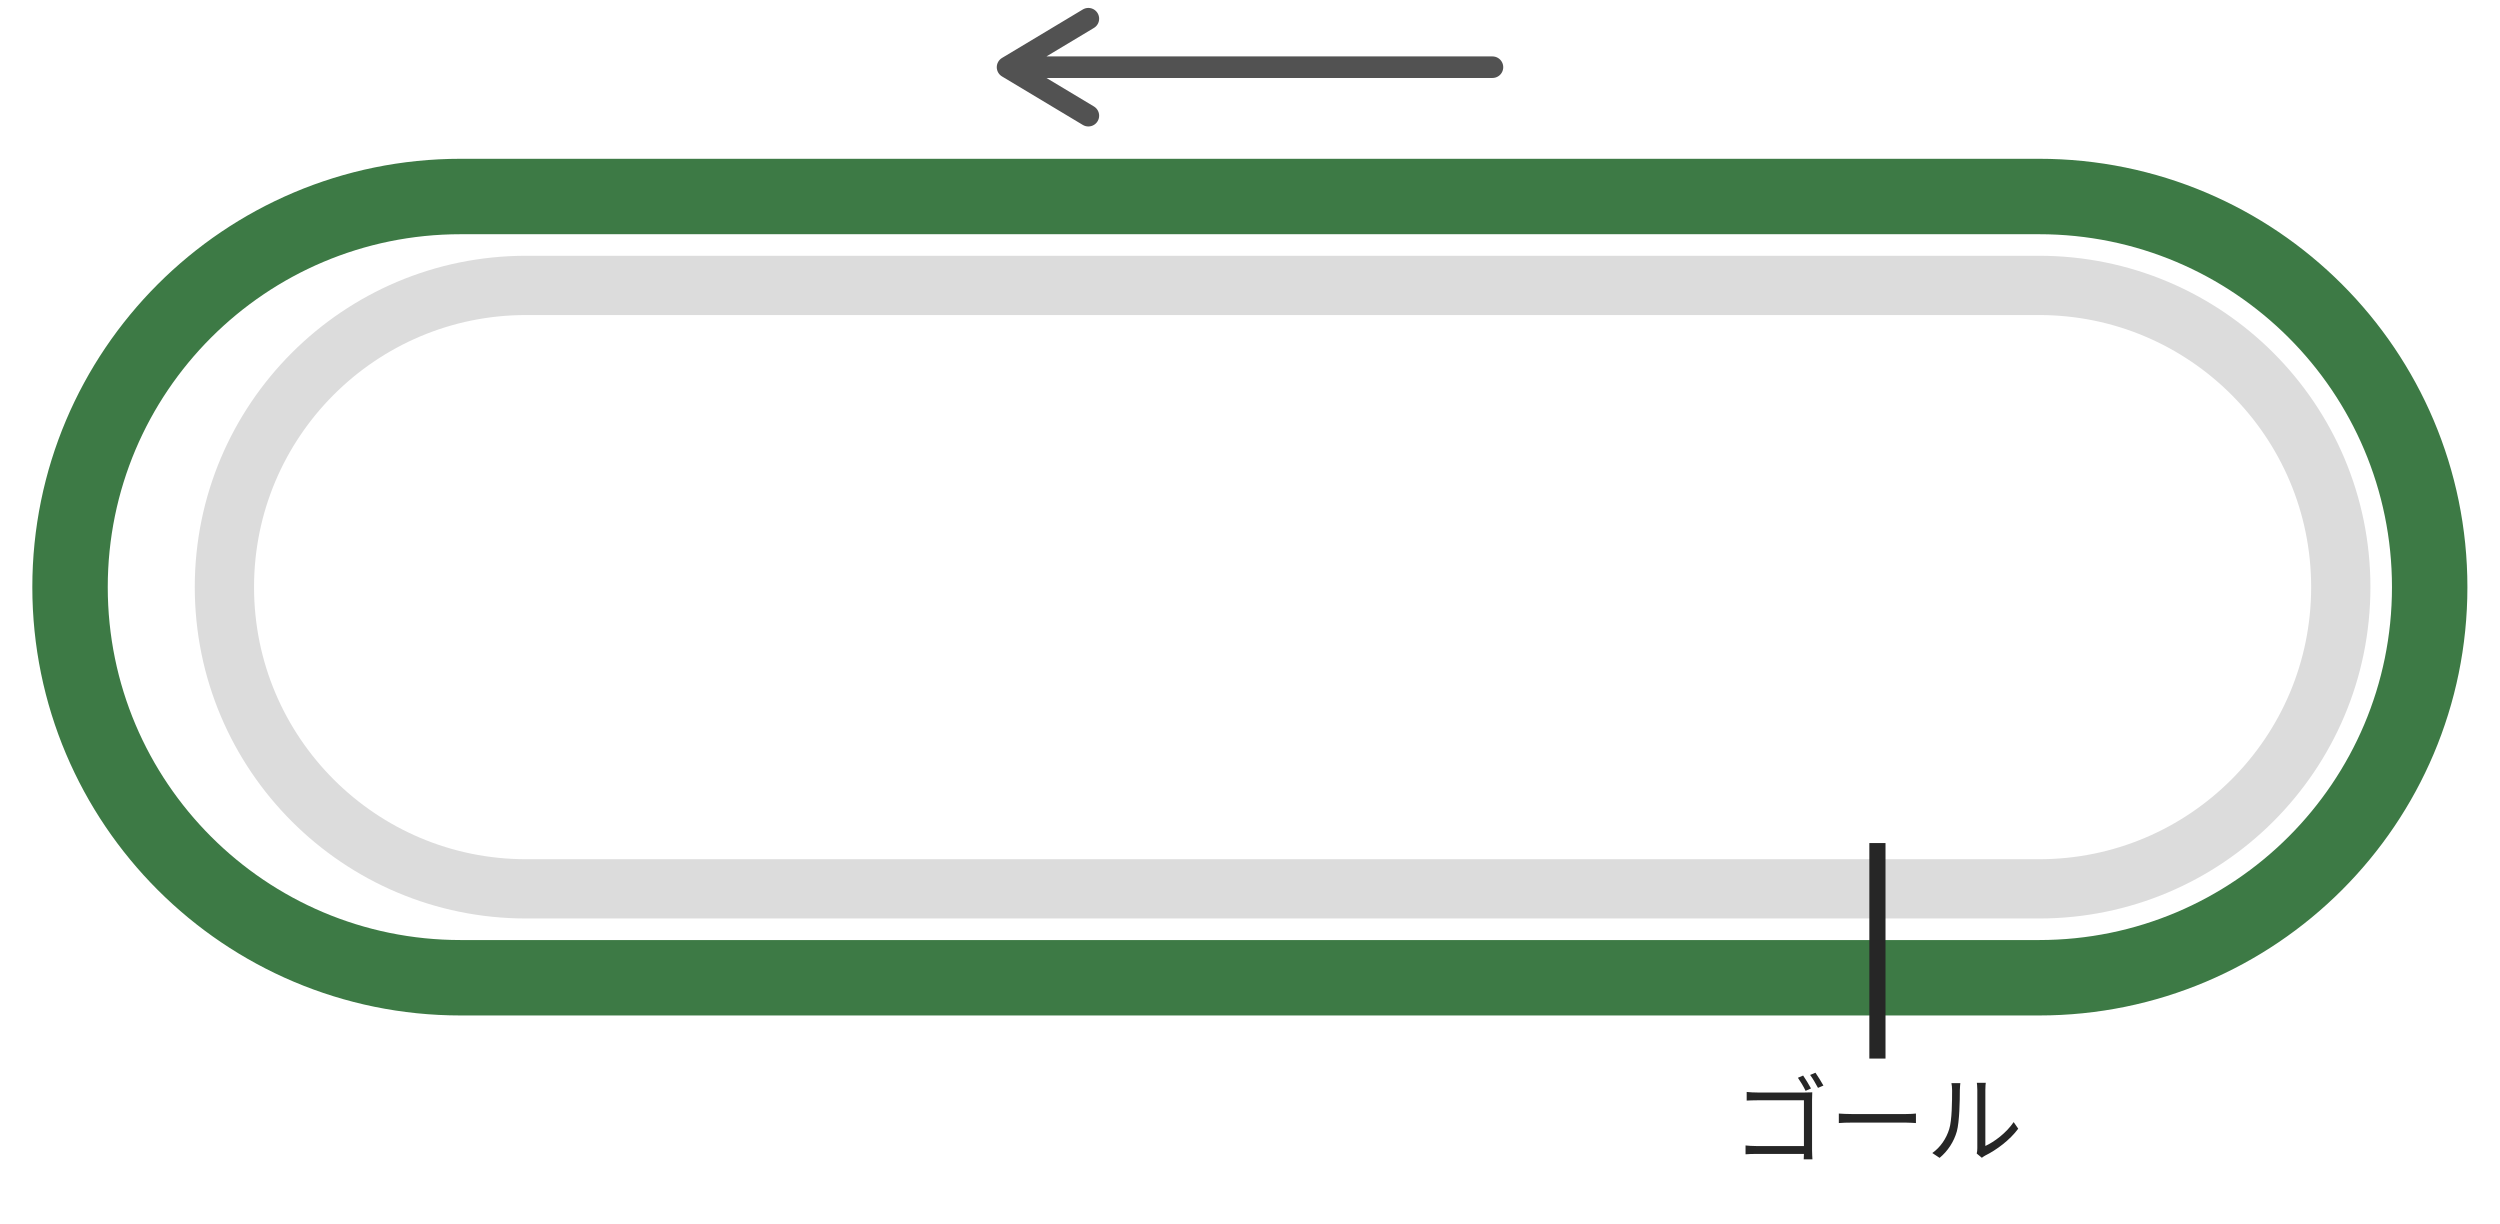
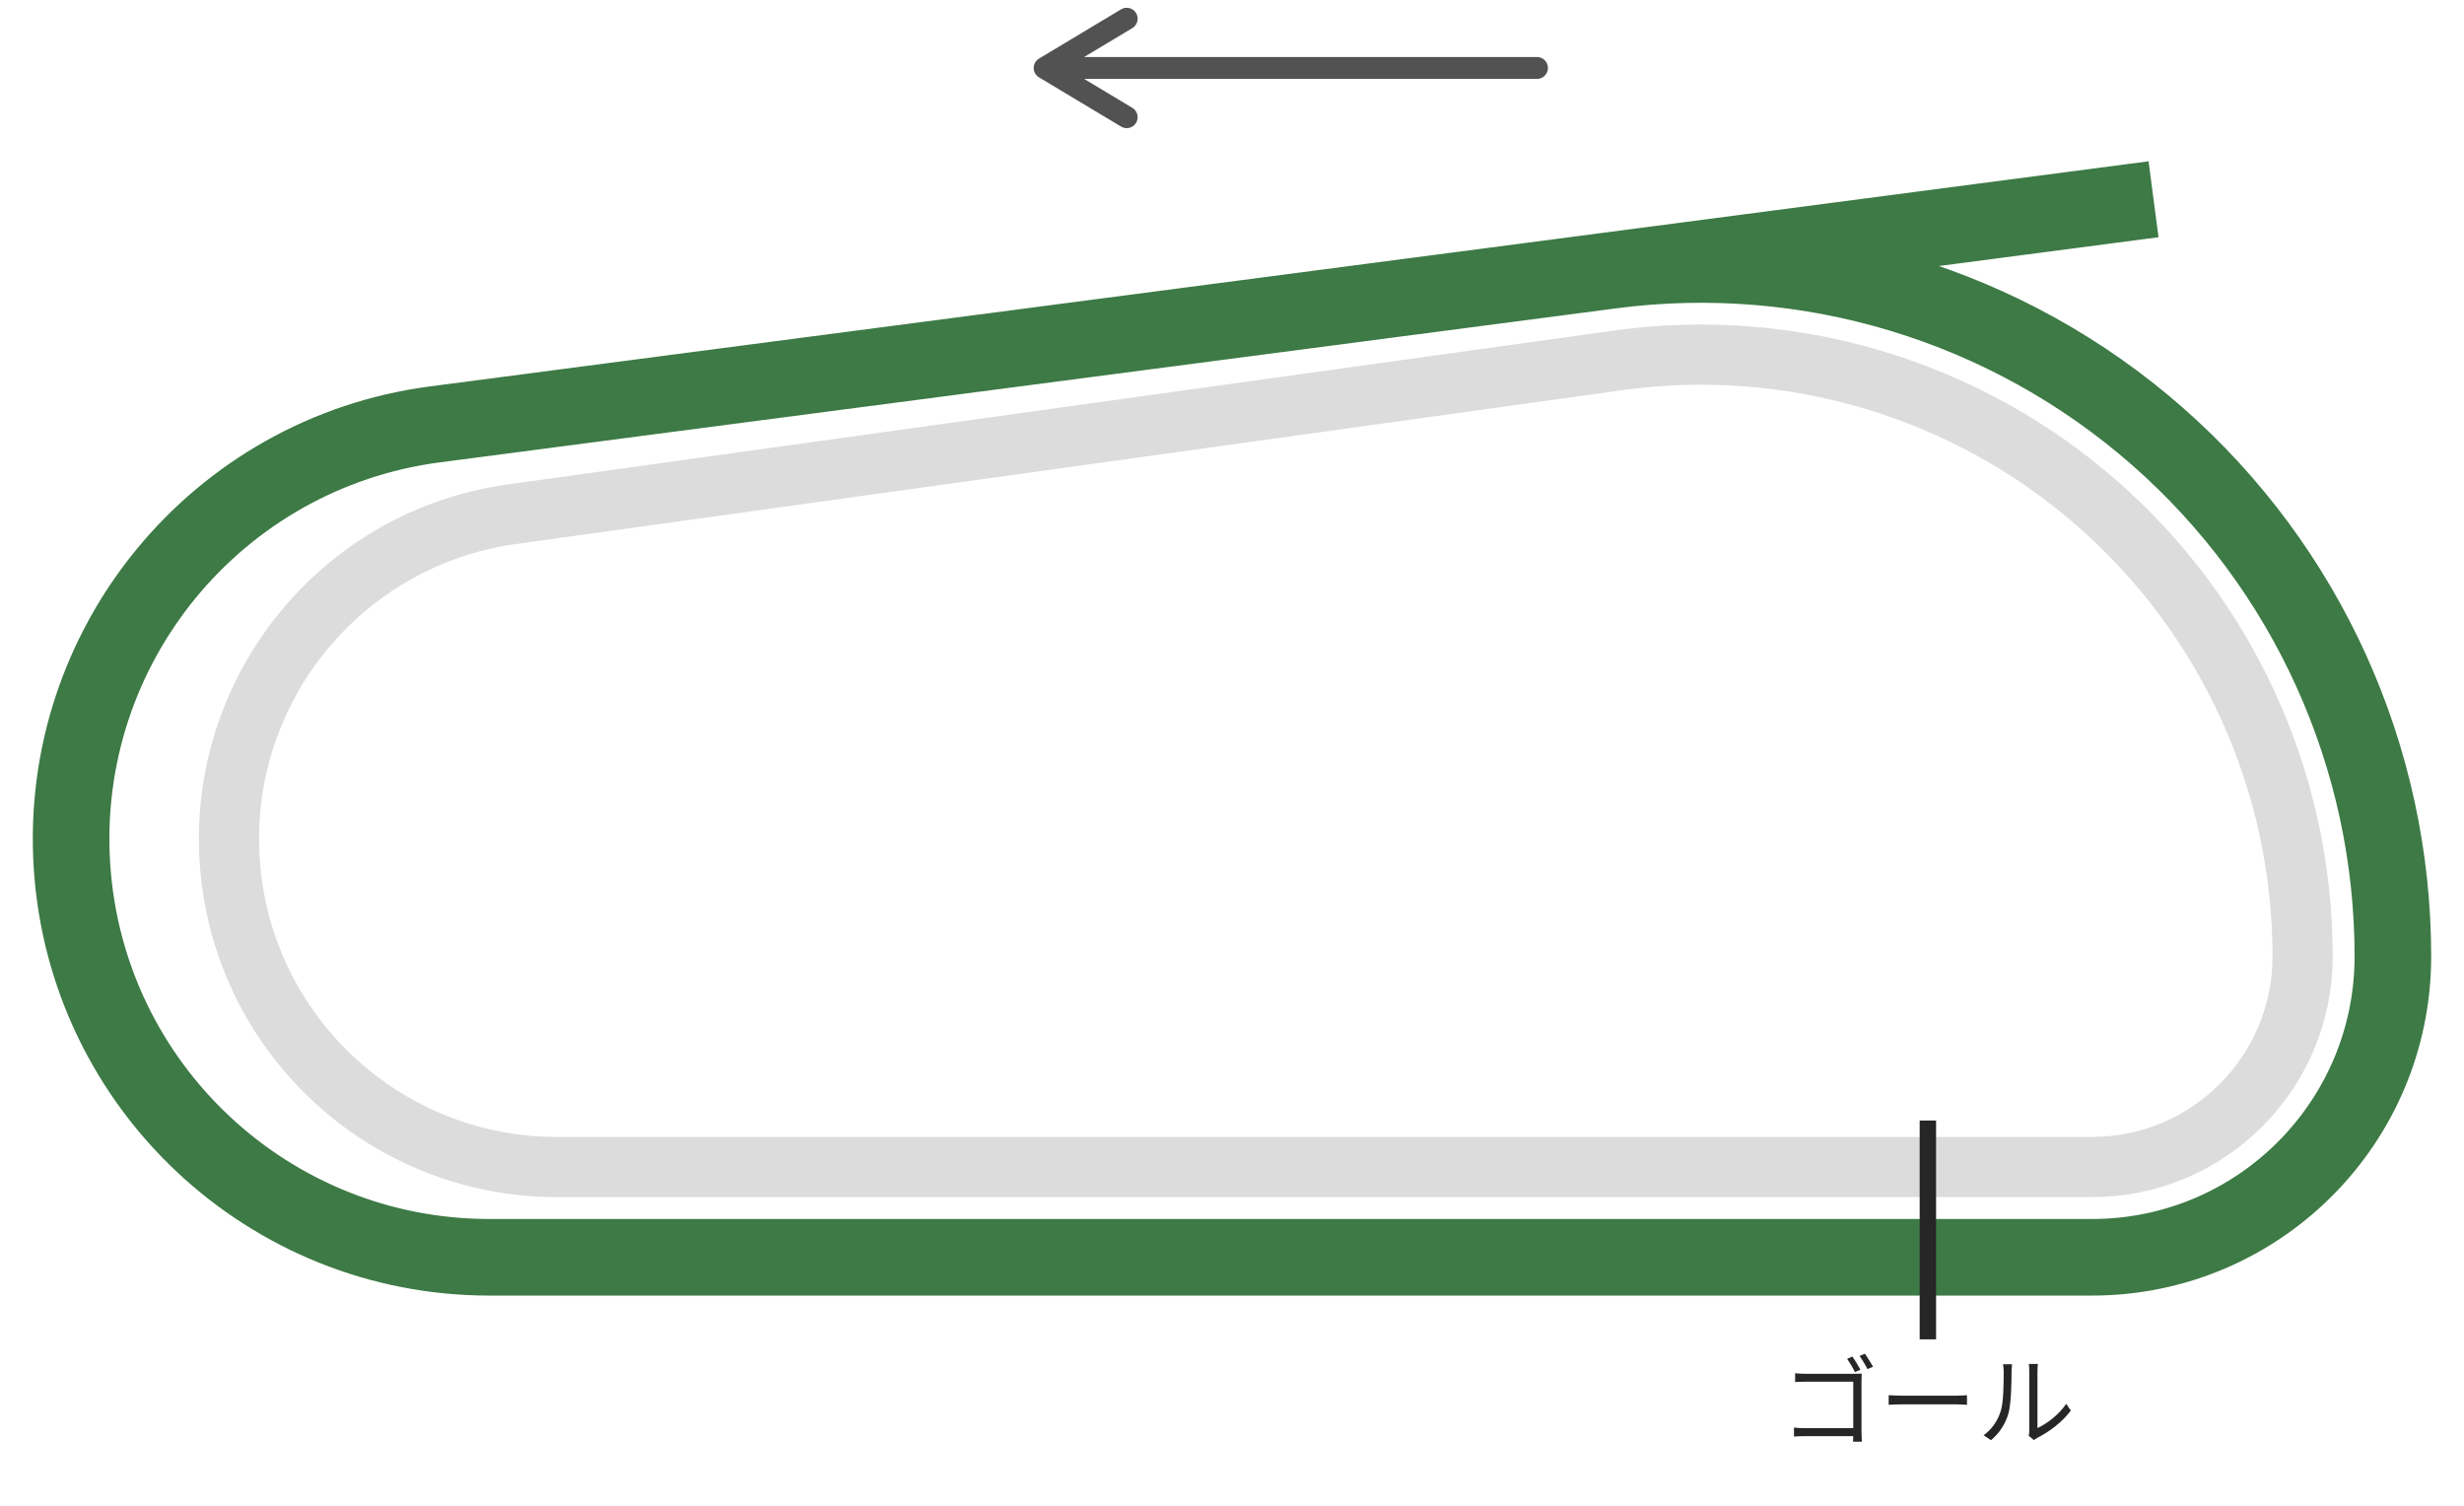
- <svg xmlns="http://www.w3.org/2000/svg" width="278" height="136" viewBox="-696.9 -217 928 452.1">
+ <svg xmlns="http://www.w3.org/2000/svg" width="270" height="165" viewBox="-704.8 -348.8 900.8 548.8">
  <g>
-     <path d="M-501.6 112L60 112A112 112 0 0 0 60 -112L-501.6 -112A112 112 0 0 0 -501.6 112Z" fill="none" stroke="#dcdcdc" stroke-width="22" />
-     <path d="M-525.9 145L60 145A145 145 0 0 0 60 -145L-525.9 -145A145 145 0 0 0 -525.9 145Z" fill="none" stroke="#3d7a45" stroke-width="28" />
-     <path d="M-142.9 -193H-322.9M-292.9 -211L-322.9 -193L-292.9 -175" fill="none" stroke="#525252" stroke-width="8" stroke-linecap="round" stroke-linejoin="round" />
-     <path d="M0 95V175" stroke="#262626" stroke-width="6" />
+     <path d="M-501.6 77L60 77A77 77 0 0 0 137 0A219.9 219.9 0 0 0 -113.2 -217.9L-518.1 -161.6A119.9 119.9 0 0 0 -501.6 77Z" fill="none" stroke="#dcdcdc" stroke-width="22" />
+     <path d="M-525.9 110L60 110A110 110 0 0 0 170 0A252.9 252.9 0 0 0 -115.8 -250.8L-545.8 -194.5A152.9 152.9 0 0 0 -525.9 110ZM-115.8 -250.8L82.5 -276.8" fill="none" stroke="#3d7a45" stroke-width="28" />
+     <path d="M-142.9 -324.8H-322.9M-292.9 -342.8L-322.9 -324.8L-292.9 -306.8" fill="none" stroke="#525252" stroke-width="8" stroke-linecap="round" stroke-linejoin="round" />
+     <path d="M0 60V140" stroke="#262626" stroke-width="6" />
  </g>
-   <text x="0" y="211" font-size="36" text-anchor="middle" fill="#262626" font-family="sans-serif">ゴール</text>
+   <text x="0" y="176" font-size="36" text-anchor="middle" fill="#262626" font-family="sans-serif">ゴール</text>
</svg>
